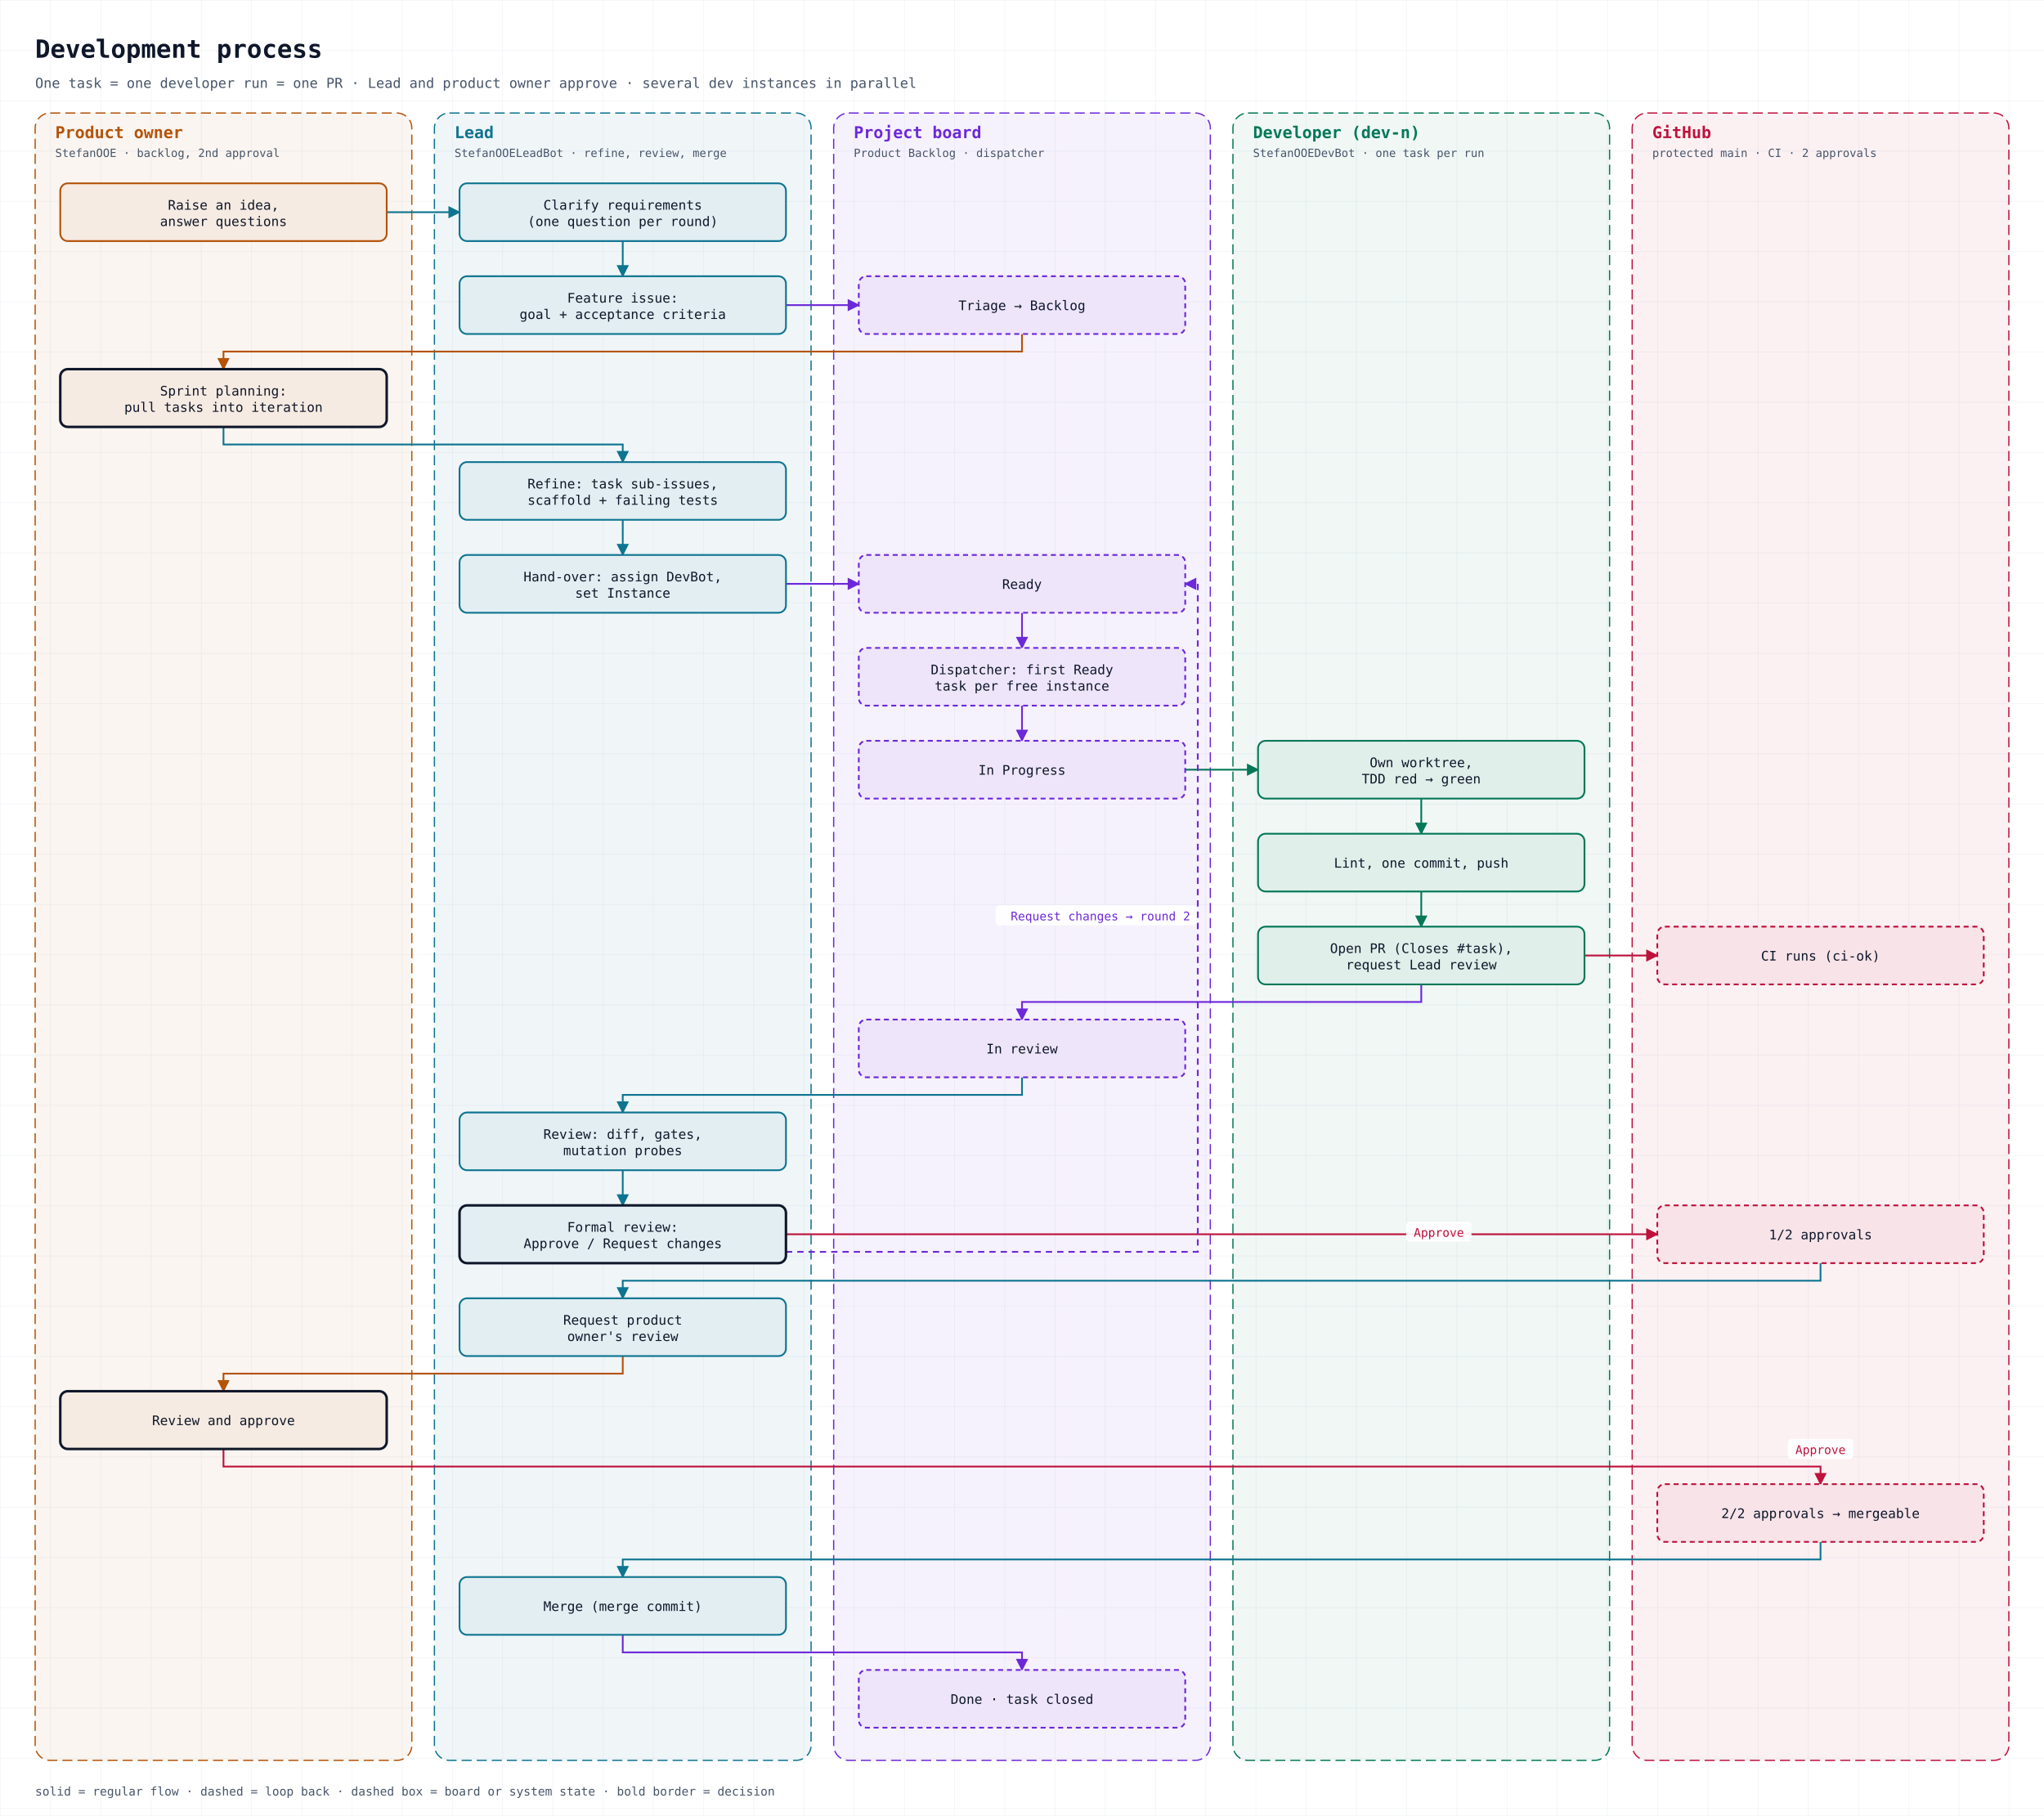
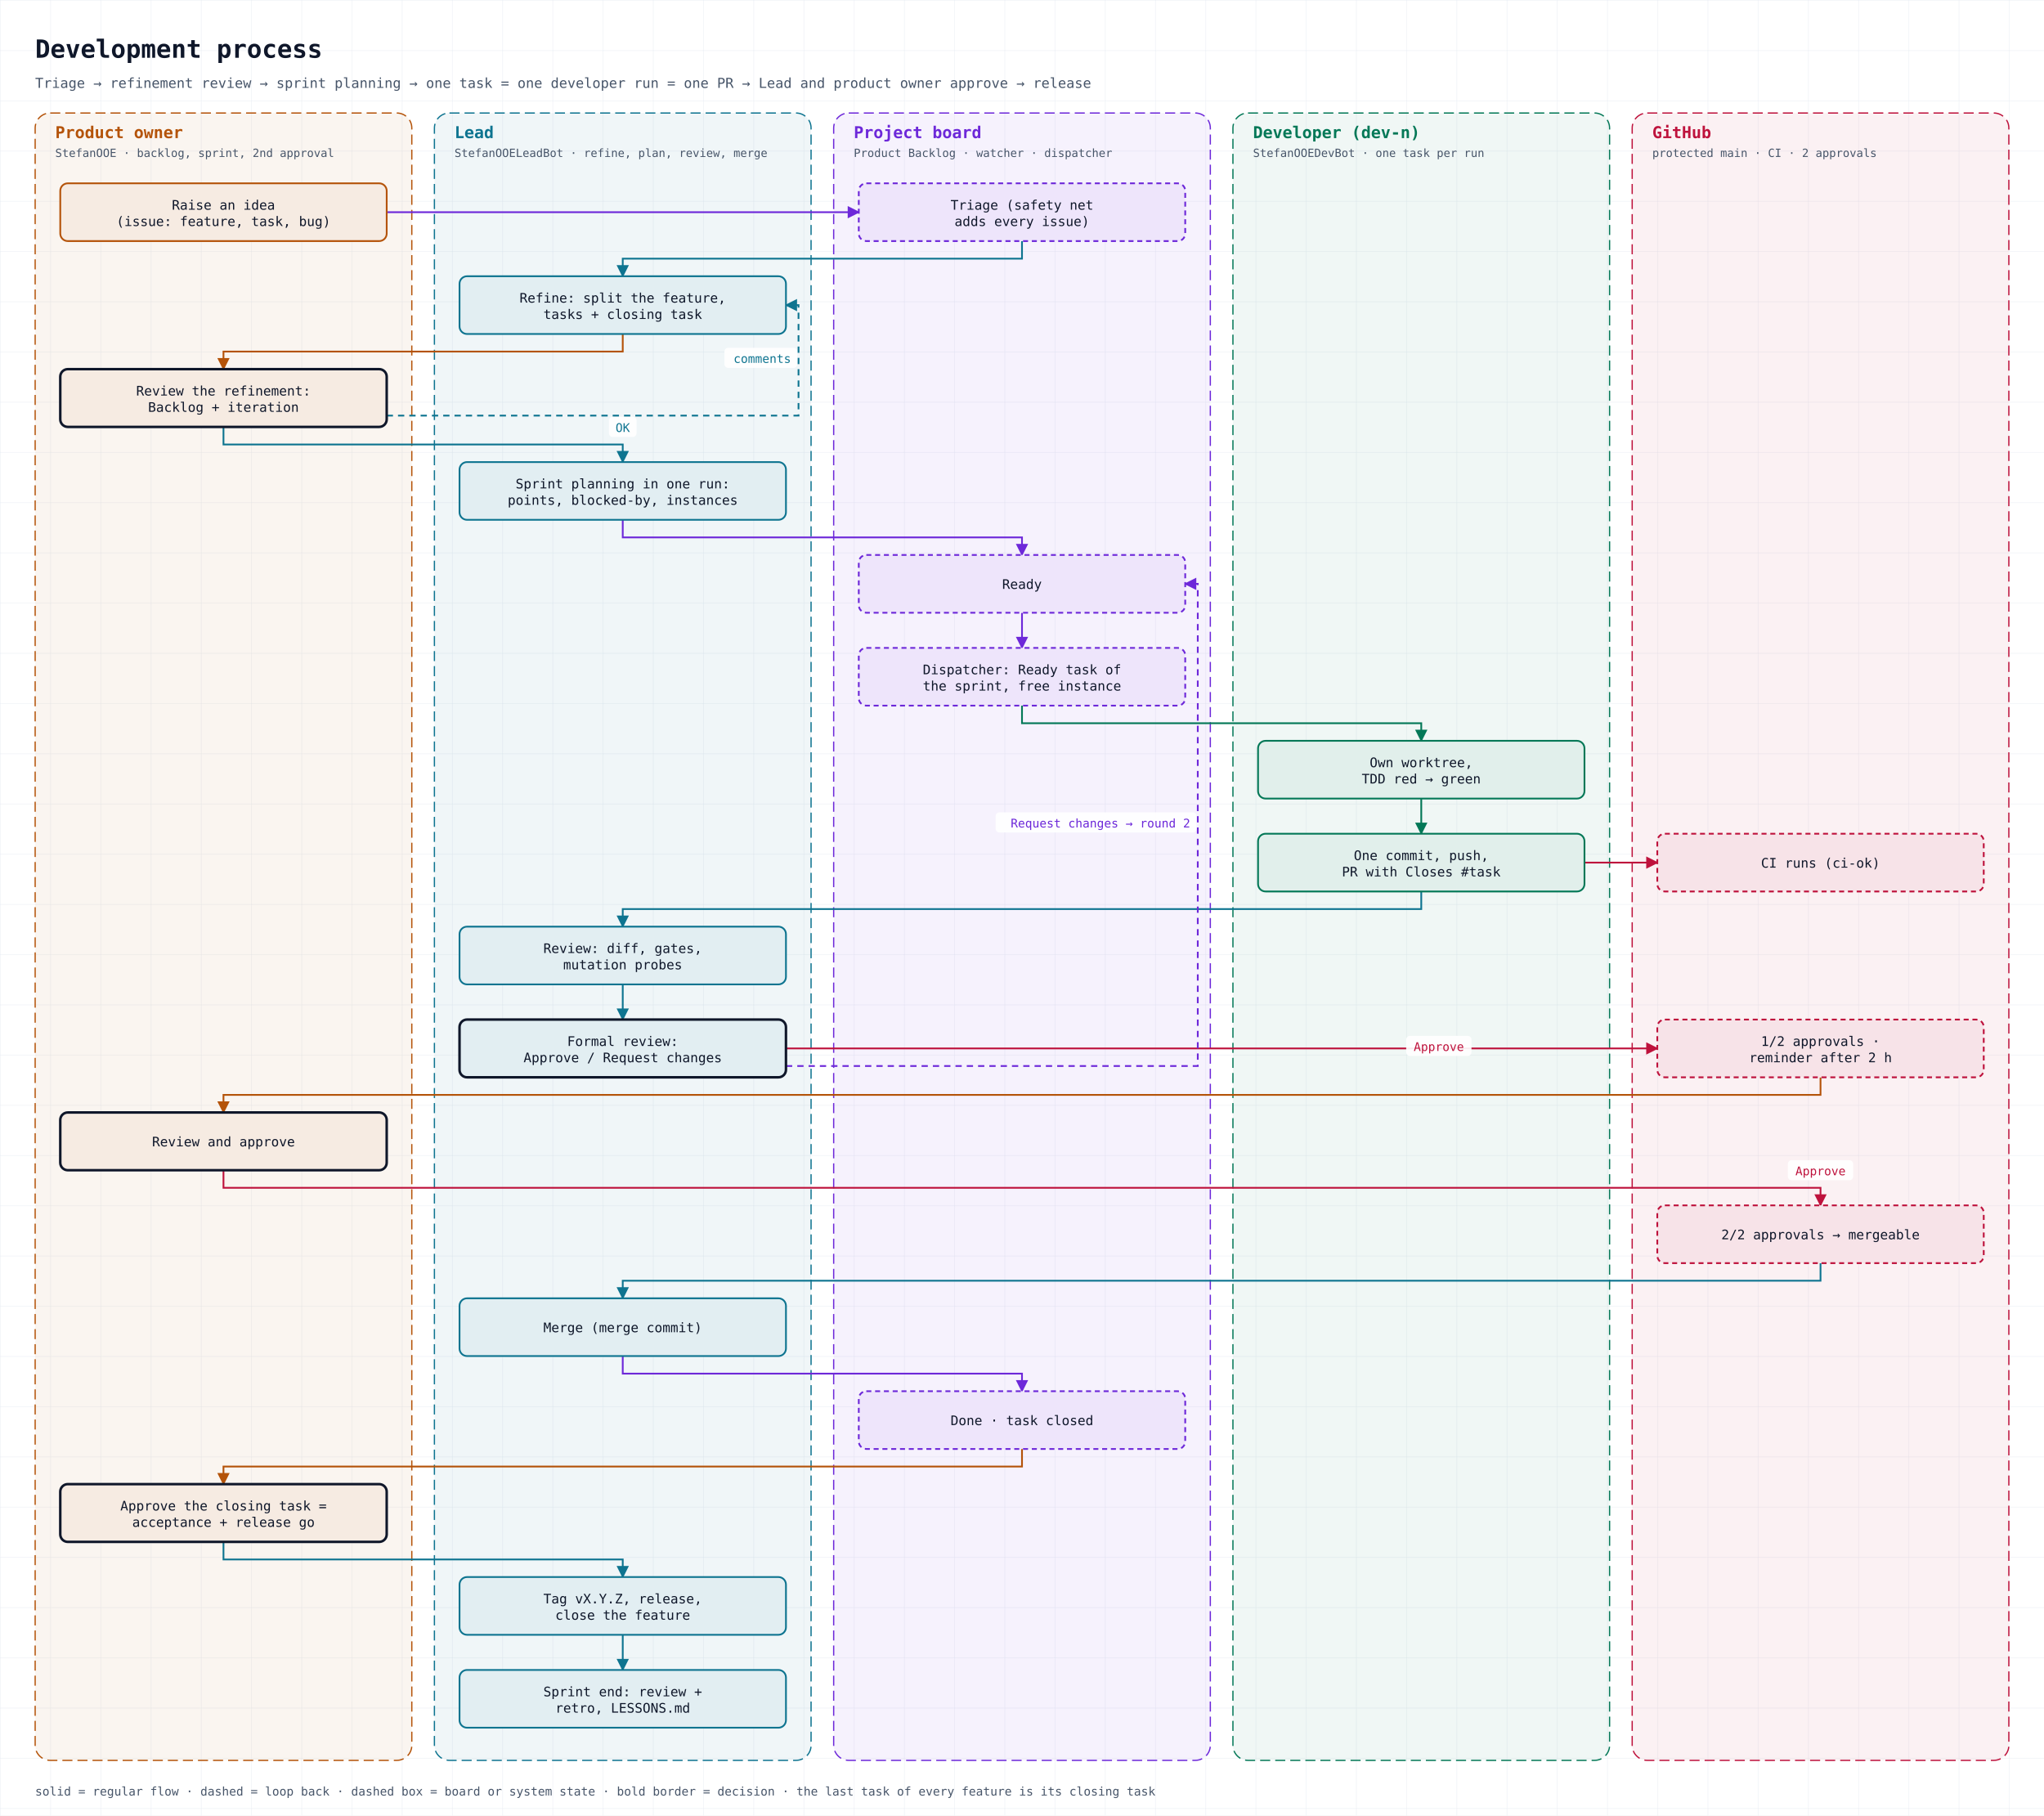
<svg xmlns="http://www.w3.org/2000/svg" width="1628" height="1446" viewBox="0 0 1628 1446" font-family="'JetBrains Mono', ui-monospace, monospace">
  <defs>
    <pattern id="grid" width="40" height="40" patternUnits="userSpaceOnUse">
      <path d="M 40 0 L 0 0 0 40" fill="none" stroke="#e2e8f0" stroke-width="0.5" />
    </pattern>
    <marker id="arrow0" viewBox="0 0 10 10" refX="9" refY="5" markerWidth="7" markerHeight="7" orient="auto-start-reverse">
      <path d="M 0 0 L 10 5 L 0 10 z" fill="#b45309" />
    </marker>
    <marker id="arrow1" viewBox="0 0 10 10" refX="9" refY="5" markerWidth="7" markerHeight="7" orient="auto-start-reverse">
      <path d="M 0 0 L 10 5 L 0 10 z" fill="#0e7490" />
    </marker>
    <marker id="arrow2" viewBox="0 0 10 10" refX="9" refY="5" markerWidth="7" markerHeight="7" orient="auto-start-reverse">
      <path d="M 0 0 L 10 5 L 0 10 z" fill="#6d28d9" />
    </marker>
    <marker id="arrow3" viewBox="0 0 10 10" refX="9" refY="5" markerWidth="7" markerHeight="7" orient="auto-start-reverse">
      <path d="M 0 0 L 10 5 L 0 10 z" fill="#047857" />
    </marker>
    <marker id="arrow4" viewBox="0 0 10 10" refX="9" refY="5" markerWidth="7" markerHeight="7" orient="auto-start-reverse">
      <path d="M 0 0 L 10 5 L 0 10 z" fill="#be123c" />
    </marker>
  </defs>
  <rect width="1628" height="1446" fill="#ffffff" />
  <rect width="1628" height="1446" fill="url(#grid)" />
  <text x="28" y="46" fill="#0f172a" font-size="20" font-weight="bold">Development process</text>
-   <text x="28" y="70" fill="#475569" font-size="11">One task = one developer run = one PR · Lead and product owner approve · several dev instances in parallel</text>
+   <text x="28" y="70" fill="#475569" font-size="11">Triage → refinement review → sprint planning → one task = one developer run = one PR → Lead and product owner approve → release</text>
  <rect x="28" y="90" width="300" height="1312" rx="12" fill="rgba(180, 83, 9, 0.06)" stroke="#b45309" stroke-width="1" stroke-dasharray="8,4" />
  <text x="44" y="110" fill="#b45309" font-size="13" font-weight="bold">Product owner</text>
-   <text x="44" y="125" fill="#475569" font-size="9">StefanOOE · backlog, 2nd approval</text>
+   <text x="44" y="125" fill="#475569" font-size="9">StefanOOE · backlog, sprint, 2nd approval</text>
  <rect x="346" y="90" width="300" height="1312" rx="12" fill="rgba(14, 116, 144, 0.06)" stroke="#0e7490" stroke-width="1" stroke-dasharray="8,4" />
  <text x="362" y="110" fill="#0e7490" font-size="13" font-weight="bold">Lead</text>
-   <text x="362" y="125" fill="#475569" font-size="9">StefanOOELeadBot · refine, review, merge</text>
+   <text x="362" y="125" fill="#475569" font-size="9">StefanOOELeadBot · refine, plan, review, merge</text>
  <rect x="664" y="90" width="300" height="1312" rx="12" fill="rgba(109, 40, 217, 0.06)" stroke="#6d28d9" stroke-width="1" stroke-dasharray="8,4" />
  <text x="680" y="110" fill="#6d28d9" font-size="13" font-weight="bold">Project board</text>
-   <text x="680" y="125" fill="#475569" font-size="9">Product Backlog · dispatcher</text>
+   <text x="680" y="125" fill="#475569" font-size="9">Product Backlog · watcher · dispatcher</text>
  <rect x="982" y="90" width="300" height="1312" rx="12" fill="rgba(4, 120, 87, 0.06)" stroke="#047857" stroke-width="1" stroke-dasharray="8,4" />
  <text x="998" y="110" fill="#047857" font-size="13" font-weight="bold">Developer (dev-n)</text>
  <text x="998" y="125" fill="#475569" font-size="9">StefanOOEDevBot · one task per run</text>
  <rect x="1300" y="90" width="300" height="1312" rx="12" fill="rgba(190, 18, 60, 0.06)" stroke="#be123c" stroke-width="1" stroke-dasharray="8,4" />
  <text x="1316" y="110" fill="#be123c" font-size="13" font-weight="bold">GitHub</text>
  <text x="1316" y="125" fill="#475569" font-size="9">protected main · CI · 2 approvals</text>
-   <path d="M 308 169 L 366 169" fill="none" stroke="#0e7490" stroke-width="1.4" marker-end="url(#arrow1)" />
-   <path d="M 496 192 L 496 220" fill="none" stroke="#0e7490" stroke-width="1.4" marker-end="url(#arrow1)" />
-   <path d="M 626 243 L 684 243" fill="none" stroke="#6d28d9" stroke-width="1.4" marker-end="url(#arrow2)" />
-   <path d="M 814 266 L 814 280 L 178 280 L 178 294" fill="none" stroke="#b45309" stroke-width="1.4" marker-end="url(#arrow0)" />
+   <path d="M 308 169 L 684 169" fill="none" stroke="#6d28d9" stroke-width="1.4" marker-end="url(#arrow2)" />
+   <path d="M 814 192 L 814 206 L 496 206 L 496 220" fill="none" stroke="#0e7490" stroke-width="1.4" marker-end="url(#arrow1)" />
+   <path d="M 496 266 L 496 280 L 178 280 L 178 294" fill="none" stroke="#b45309" stroke-width="1.4" marker-end="url(#arrow0)" />
  <path d="M 178 340 L 178 354 L 496 354 L 496 368" fill="none" stroke="#0e7490" stroke-width="1.4" marker-end="url(#arrow1)" />
-   <path d="M 496 414 L 496 442" fill="none" stroke="#0e7490" stroke-width="1.4" marker-end="url(#arrow1)" />
-   <path d="M 626 465 L 684 465" fill="none" stroke="#6d28d9" stroke-width="1.4" marker-end="url(#arrow2)" />
+   <rect x="485" y="332" width="22" height="16" rx="3" fill="#ffffff" opacity="0.92" />
+   <text x="496" y="344" fill="#0e7490" font-size="9.5" text-anchor="middle">OK</text>
+   <path d="M 496 414 L 496 428 L 814 428 L 814 442" fill="none" stroke="#6d28d9" stroke-width="1.4" marker-end="url(#arrow2)" />
  <path d="M 814 488 L 814 516" fill="none" stroke="#6d28d9" stroke-width="1.4" marker-end="url(#arrow2)" />
-   <path d="M 814 562 L 814 590" fill="none" stroke="#6d28d9" stroke-width="1.4" marker-end="url(#arrow2)" />
-   <path d="M 944 613 L 1002 613" fill="none" stroke="#047857" stroke-width="1.4" marker-end="url(#arrow3)" />
+   <path d="M 814 562 L 814 576 L 1132 576 L 1132 590" fill="none" stroke="#047857" stroke-width="1.4" marker-end="url(#arrow3)" />
  <path d="M 1132 636 L 1132 664" fill="none" stroke="#047857" stroke-width="1.4" marker-end="url(#arrow3)" />
-   <path d="M 1132 710 L 1132 738" fill="none" stroke="#047857" stroke-width="1.4" marker-end="url(#arrow3)" />
-   <path d="M 1262 761 L 1320 761" fill="none" stroke="#be123c" stroke-width="1.4" marker-end="url(#arrow4)" />
-   <path d="M 1132 784 L 1132 798 L 814 798 L 814 812" fill="none" stroke="#6d28d9" stroke-width="1.4" marker-end="url(#arrow2)" />
-   <path d="M 814 858 L 814 872 L 496 872 L 496 886" fill="none" stroke="#0e7490" stroke-width="1.4" marker-end="url(#arrow1)" />
-   <path d="M 496 932 L 496 960" fill="none" stroke="#0e7490" stroke-width="1.4" marker-end="url(#arrow1)" />
-   <path d="M 626 983 L 1320 983" fill="none" stroke="#be123c" stroke-width="1.4" marker-end="url(#arrow4)" />
-   <rect x="1120" y="973" width="52" height="16" rx="3" fill="#ffffff" opacity="0.92" />
-   <text x="1146" y="985" fill="#be123c" font-size="9.5" text-anchor="middle">Approve</text>
+   <path d="M 1262 687 L 1320 687" fill="none" stroke="#be123c" stroke-width="1.4" marker-end="url(#arrow4)" />
+   <path d="M 1132 710 L 1132 724 L 496 724 L 496 738" fill="none" stroke="#0e7490" stroke-width="1.4" marker-end="url(#arrow1)" />
+   <path d="M 496 784 L 496 812" fill="none" stroke="#0e7490" stroke-width="1.4" marker-end="url(#arrow1)" />
+   <path d="M 626 835 L 1320 835" fill="none" stroke="#be123c" stroke-width="1.4" marker-end="url(#arrow4)" />
+   <rect x="1120" y="825" width="52" height="16" rx="3" fill="#ffffff" opacity="0.92" />
+   <text x="1146" y="837" fill="#be123c" font-size="9.5" text-anchor="middle">Approve</text>
+   <path d="M 1450 858 L 1450 872 L 178 872 L 178 886" fill="none" stroke="#b45309" stroke-width="1.4" marker-end="url(#arrow0)" />
+   <path d="M 178 932 L 178 946 L 1450 946 L 1450 960" fill="none" stroke="#be123c" stroke-width="1.4" marker-end="url(#arrow4)" />
+   <rect x="1424" y="924" width="52" height="16" rx="3" fill="#ffffff" opacity="0.92" />
+   <text x="1450" y="936" fill="#be123c" font-size="9.5" text-anchor="middle">Approve</text>
  <path d="M 1450 1006 L 1450 1020 L 496 1020 L 496 1034" fill="none" stroke="#0e7490" stroke-width="1.4" marker-end="url(#arrow1)" />
-   <path d="M 496 1080 L 496 1094 L 178 1094 L 178 1108" fill="none" stroke="#b45309" stroke-width="1.4" marker-end="url(#arrow0)" />
-   <path d="M 178 1154 L 178 1168 L 1450 1168 L 1450 1182" fill="none" stroke="#be123c" stroke-width="1.4" marker-end="url(#arrow4)" />
-   <rect x="1424" y="1146" width="52" height="16" rx="3" fill="#ffffff" opacity="0.92" />
-   <text x="1450" y="1158" fill="#be123c" font-size="9.5" text-anchor="middle">Approve</text>
-   <path d="M 1450 1228 L 1450 1242 L 496 1242 L 496 1256" fill="none" stroke="#0e7490" stroke-width="1.4" marker-end="url(#arrow1)" />
-   <path d="M 496 1302 L 496 1316 L 814 1316 L 814 1330" fill="none" stroke="#6d28d9" stroke-width="1.4" marker-end="url(#arrow2)" />
-   <path d="M 626 997 L 954 997 L 954 465 L 944 465" fill="none" stroke="#6d28d9" stroke-width="1.4" stroke-dasharray="5,4" marker-end="url(#arrow2)" />
-   <rect x="793" y="721" width="160" height="16" rx="3" fill="#ffffff" opacity="0.92" />
-   <text x="948" y="733" fill="#6d28d9" font-size="9.5" text-anchor="end">Request changes → round 2</text>
+   <path d="M 496 1080 L 496 1094 L 814 1094 L 814 1108" fill="none" stroke="#6d28d9" stroke-width="1.4" marker-end="url(#arrow2)" />
+   <path d="M 814 1154 L 814 1168 L 178 1168 L 178 1182" fill="none" stroke="#b45309" stroke-width="1.4" marker-end="url(#arrow0)" />
+   <path d="M 178 1228 L 178 1242 L 496 1242 L 496 1256" fill="none" stroke="#0e7490" stroke-width="1.4" marker-end="url(#arrow1)" />
+   <path d="M 496 1302 L 496 1330" fill="none" stroke="#0e7490" stroke-width="1.4" marker-end="url(#arrow1)" />
+   <path d="M 626 849 L 954 849 L 954 465 L 944 465" fill="none" stroke="#6d28d9" stroke-width="1.4" stroke-dasharray="5,4" marker-end="url(#arrow2)" />
+   <rect x="793" y="647" width="160" height="16" rx="3" fill="#ffffff" opacity="0.92" />
+   <text x="948" y="659" fill="#6d28d9" font-size="9.5" text-anchor="end">Request changes → round 2</text>
+   <path d="M 308 331 L 636 331 L 636 243 L 626 243" fill="none" stroke="#0e7490" stroke-width="1.4" stroke-dasharray="5,4" marker-end="url(#arrow1)" />
+   <rect x="577" y="277" width="58" height="16" rx="3" fill="#ffffff" opacity="0.92" />
+   <text x="630" y="289" fill="#0e7490" font-size="9.5" text-anchor="end">comments</text>
  <rect x="48" y="146" width="260" height="46" rx="6" fill="#ffffff" />
  <rect x="48" y="146" width="260" height="46" rx="6" fill="rgba(180, 83, 9, 0.12)" stroke="#b45309" stroke-width="1.4" />
-   <text x="178" y="167" fill="#0f172a" font-size="10.5" text-anchor="middle">Raise an idea,</text>
-   <text x="178" y="180" fill="#0f172a" font-size="10.5" text-anchor="middle">answer questions</text>
-   <rect x="366" y="146" width="260" height="46" rx="6" fill="#ffffff" />
-   <rect x="366" y="146" width="260" height="46" rx="6" fill="rgba(14, 116, 144, 0.12)" stroke="#0e7490" stroke-width="1.4" />
-   <text x="496" y="167" fill="#0f172a" font-size="10.5" text-anchor="middle">Clarify requirements</text>
-   <text x="496" y="180" fill="#0f172a" font-size="10.5" text-anchor="middle">(one question per round)</text>
+   <text x="178" y="167" fill="#0f172a" font-size="10.5" text-anchor="middle">Raise an idea</text>
+   <text x="178" y="180" fill="#0f172a" font-size="10.5" text-anchor="middle">(issue: feature, task, bug)</text>
+   <rect x="684" y="146" width="260" height="46" rx="6" fill="#ffffff" />
+   <rect x="684" y="146" width="260" height="46" rx="6" fill="rgba(109, 40, 217, 0.12)" stroke="#6d28d9" stroke-width="1.4" stroke-dasharray="4,3" />
+   <text x="814" y="167" fill="#0f172a" font-size="10.5" text-anchor="middle">Triage (safety net</text>
+   <text x="814" y="180" fill="#0f172a" font-size="10.5" text-anchor="middle">adds every issue)</text>
  <rect x="366" y="220" width="260" height="46" rx="6" fill="#ffffff" />
  <rect x="366" y="220" width="260" height="46" rx="6" fill="rgba(14, 116, 144, 0.12)" stroke="#0e7490" stroke-width="1.4" />
-   <text x="496" y="241" fill="#0f172a" font-size="10.5" text-anchor="middle">Feature issue:</text>
-   <text x="496" y="254" fill="#0f172a" font-size="10.5" text-anchor="middle">goal + acceptance criteria</text>
-   <rect x="684" y="220" width="260" height="46" rx="6" fill="#ffffff" />
-   <rect x="684" y="220" width="260" height="46" rx="6" fill="rgba(109, 40, 217, 0.12)" stroke="#6d28d9" stroke-width="1.4" stroke-dasharray="4,3" />
-   <text x="814" y="247" fill="#0f172a" font-size="10.5" text-anchor="middle">Triage → Backlog</text>
+   <text x="496" y="241" fill="#0f172a" font-size="10.5" text-anchor="middle">Refine: split the feature,</text>
+   <text x="496" y="254" fill="#0f172a" font-size="10.5" text-anchor="middle">tasks + closing task</text>
  <rect x="48" y="294" width="260" height="46" rx="6" fill="#ffffff" />
  <rect x="48" y="294" width="260" height="46" rx="6" fill="rgba(180, 83, 9, 0.12)" stroke="#0f172a" stroke-width="2" />
-   <text x="178" y="315" fill="#0f172a" font-size="10.5" text-anchor="middle">Sprint planning:</text>
-   <text x="178" y="328" fill="#0f172a" font-size="10.5" text-anchor="middle">pull tasks into iteration</text>
+   <text x="178" y="315" fill="#0f172a" font-size="10.5" text-anchor="middle">Review the refinement:</text>
+   <text x="178" y="328" fill="#0f172a" font-size="10.5" text-anchor="middle">Backlog + iteration</text>
  <rect x="366" y="368" width="260" height="46" rx="6" fill="#ffffff" />
  <rect x="366" y="368" width="260" height="46" rx="6" fill="rgba(14, 116, 144, 0.12)" stroke="#0e7490" stroke-width="1.4" />
-   <text x="496" y="389" fill="#0f172a" font-size="10.5" text-anchor="middle">Refine: task sub-issues,</text>
-   <text x="496" y="402" fill="#0f172a" font-size="10.5" text-anchor="middle">scaffold + failing tests</text>
-   <rect x="366" y="442" width="260" height="46" rx="6" fill="#ffffff" />
-   <rect x="366" y="442" width="260" height="46" rx="6" fill="rgba(14, 116, 144, 0.12)" stroke="#0e7490" stroke-width="1.4" />
-   <text x="496" y="463" fill="#0f172a" font-size="10.5" text-anchor="middle">Hand-over: assign DevBot,</text>
-   <text x="496" y="476" fill="#0f172a" font-size="10.5" text-anchor="middle">set Instance</text>
+   <text x="496" y="389" fill="#0f172a" font-size="10.5" text-anchor="middle">Sprint planning in one run:</text>
+   <text x="496" y="402" fill="#0f172a" font-size="10.5" text-anchor="middle">points, blocked-by, instances</text>
  <rect x="684" y="442" width="260" height="46" rx="6" fill="#ffffff" />
  <rect x="684" y="442" width="260" height="46" rx="6" fill="rgba(109, 40, 217, 0.12)" stroke="#6d28d9" stroke-width="1.4" stroke-dasharray="4,3" />
  <text x="814" y="469" fill="#0f172a" font-size="10.5" text-anchor="middle">Ready</text>
  <rect x="684" y="516" width="260" height="46" rx="6" fill="#ffffff" />
  <rect x="684" y="516" width="260" height="46" rx="6" fill="rgba(109, 40, 217, 0.12)" stroke="#6d28d9" stroke-width="1.4" stroke-dasharray="4,3" />
-   <text x="814" y="537" fill="#0f172a" font-size="10.5" text-anchor="middle">Dispatcher: first Ready</text>
-   <text x="814" y="550" fill="#0f172a" font-size="10.5" text-anchor="middle">task per free instance</text>
-   <rect x="684" y="590" width="260" height="46" rx="6" fill="#ffffff" />
-   <rect x="684" y="590" width="260" height="46" rx="6" fill="rgba(109, 40, 217, 0.12)" stroke="#6d28d9" stroke-width="1.4" stroke-dasharray="4,3" />
-   <text x="814" y="617" fill="#0f172a" font-size="10.5" text-anchor="middle">In Progress</text>
+   <text x="814" y="537" fill="#0f172a" font-size="10.5" text-anchor="middle">Dispatcher: Ready task of</text>
+   <text x="814" y="550" fill="#0f172a" font-size="10.5" text-anchor="middle">the sprint, free instance</text>
  <rect x="1002" y="590" width="260" height="46" rx="6" fill="#ffffff" />
  <rect x="1002" y="590" width="260" height="46" rx="6" fill="rgba(4, 120, 87, 0.12)" stroke="#047857" stroke-width="1.4" />
  <text x="1132" y="611" fill="#0f172a" font-size="10.5" text-anchor="middle">Own worktree,</text>
  <text x="1132" y="624" fill="#0f172a" font-size="10.5" text-anchor="middle">TDD red → green</text>
  <rect x="1002" y="664" width="260" height="46" rx="6" fill="#ffffff" />
  <rect x="1002" y="664" width="260" height="46" rx="6" fill="rgba(4, 120, 87, 0.12)" stroke="#047857" stroke-width="1.4" />
-   <text x="1132" y="691" fill="#0f172a" font-size="10.5" text-anchor="middle">Lint, one commit, push</text>
-   <rect x="1002" y="738" width="260" height="46" rx="6" fill="#ffffff" />
-   <rect x="1002" y="738" width="260" height="46" rx="6" fill="rgba(4, 120, 87, 0.12)" stroke="#047857" stroke-width="1.4" />
-   <text x="1132" y="759" fill="#0f172a" font-size="10.5" text-anchor="middle">Open PR (Closes #task),</text>
-   <text x="1132" y="772" fill="#0f172a" font-size="10.5" text-anchor="middle">request Lead review</text>
-   <rect x="1320" y="738" width="260" height="46" rx="6" fill="#ffffff" />
-   <rect x="1320" y="738" width="260" height="46" rx="6" fill="rgba(190, 18, 60, 0.12)" stroke="#be123c" stroke-width="1.4" stroke-dasharray="4,3" />
-   <text x="1450" y="765" fill="#0f172a" font-size="10.5" text-anchor="middle">CI runs (ci-ok)</text>
-   <rect x="684" y="812" width="260" height="46" rx="6" fill="#ffffff" />
-   <rect x="684" y="812" width="260" height="46" rx="6" fill="rgba(109, 40, 217, 0.12)" stroke="#6d28d9" stroke-width="1.4" stroke-dasharray="4,3" />
-   <text x="814" y="839" fill="#0f172a" font-size="10.5" text-anchor="middle">In review</text>
-   <rect x="366" y="886" width="260" height="46" rx="6" fill="#ffffff" />
-   <rect x="366" y="886" width="260" height="46" rx="6" fill="rgba(14, 116, 144, 0.12)" stroke="#0e7490" stroke-width="1.4" />
-   <text x="496" y="907" fill="#0f172a" font-size="10.5" text-anchor="middle">Review: diff, gates,</text>
-   <text x="496" y="920" fill="#0f172a" font-size="10.5" text-anchor="middle">mutation probes</text>
-   <rect x="366" y="960" width="260" height="46" rx="6" fill="#ffffff" />
-   <rect x="366" y="960" width="260" height="46" rx="6" fill="rgba(14, 116, 144, 0.12)" stroke="#0f172a" stroke-width="2" />
-   <text x="496" y="981" fill="#0f172a" font-size="10.5" text-anchor="middle">Formal review:</text>
-   <text x="496" y="994" fill="#0f172a" font-size="10.5" text-anchor="middle">Approve / Request changes</text>
+   <text x="1132" y="685" fill="#0f172a" font-size="10.5" text-anchor="middle">One commit, push,</text>
+   <text x="1132" y="698" fill="#0f172a" font-size="10.5" text-anchor="middle">PR with Closes #task</text>
+   <rect x="1320" y="664" width="260" height="46" rx="6" fill="#ffffff" />
+   <rect x="1320" y="664" width="260" height="46" rx="6" fill="rgba(190, 18, 60, 0.12)" stroke="#be123c" stroke-width="1.4" stroke-dasharray="4,3" />
+   <text x="1450" y="691" fill="#0f172a" font-size="10.5" text-anchor="middle">CI runs (ci-ok)</text>
+   <rect x="366" y="738" width="260" height="46" rx="6" fill="#ffffff" />
+   <rect x="366" y="738" width="260" height="46" rx="6" fill="rgba(14, 116, 144, 0.12)" stroke="#0e7490" stroke-width="1.4" />
+   <text x="496" y="759" fill="#0f172a" font-size="10.5" text-anchor="middle">Review: diff, gates,</text>
+   <text x="496" y="772" fill="#0f172a" font-size="10.5" text-anchor="middle">mutation probes</text>
+   <rect x="366" y="812" width="260" height="46" rx="6" fill="#ffffff" />
+   <rect x="366" y="812" width="260" height="46" rx="6" fill="rgba(14, 116, 144, 0.12)" stroke="#0f172a" stroke-width="2" />
+   <text x="496" y="833" fill="#0f172a" font-size="10.5" text-anchor="middle">Formal review:</text>
+   <text x="496" y="846" fill="#0f172a" font-size="10.5" text-anchor="middle">Approve / Request changes</text>
+   <rect x="1320" y="812" width="260" height="46" rx="6" fill="#ffffff" />
+   <rect x="1320" y="812" width="260" height="46" rx="6" fill="rgba(190, 18, 60, 0.12)" stroke="#be123c" stroke-width="1.4" stroke-dasharray="4,3" />
+   <text x="1450" y="833" fill="#0f172a" font-size="10.5" text-anchor="middle">1/2 approvals ·</text>
+   <text x="1450" y="846" fill="#0f172a" font-size="10.5" text-anchor="middle">reminder after 2 h</text>
+   <rect x="48" y="886" width="260" height="46" rx="6" fill="#ffffff" />
+   <rect x="48" y="886" width="260" height="46" rx="6" fill="rgba(180, 83, 9, 0.12)" stroke="#0f172a" stroke-width="2" />
+   <text x="178" y="913" fill="#0f172a" font-size="10.5" text-anchor="middle">Review and approve</text>
  <rect x="1320" y="960" width="260" height="46" rx="6" fill="#ffffff" />
  <rect x="1320" y="960" width="260" height="46" rx="6" fill="rgba(190, 18, 60, 0.12)" stroke="#be123c" stroke-width="1.4" stroke-dasharray="4,3" />
-   <text x="1450" y="987" fill="#0f172a" font-size="10.5" text-anchor="middle">1/2 approvals</text>
+   <text x="1450" y="987" fill="#0f172a" font-size="10.5" text-anchor="middle">2/2 approvals → mergeable</text>
  <rect x="366" y="1034" width="260" height="46" rx="6" fill="#ffffff" />
  <rect x="366" y="1034" width="260" height="46" rx="6" fill="rgba(14, 116, 144, 0.12)" stroke="#0e7490" stroke-width="1.4" />
-   <text x="496" y="1055" fill="#0f172a" font-size="10.5" text-anchor="middle">Request product</text>
-   <text x="496" y="1068" fill="#0f172a" font-size="10.5" text-anchor="middle">owner's review</text>
-   <rect x="48" y="1108" width="260" height="46" rx="6" fill="#ffffff" />
-   <rect x="48" y="1108" width="260" height="46" rx="6" fill="rgba(180, 83, 9, 0.12)" stroke="#0f172a" stroke-width="2" />
-   <text x="178" y="1135" fill="#0f172a" font-size="10.5" text-anchor="middle">Review and approve</text>
-   <rect x="1320" y="1182" width="260" height="46" rx="6" fill="#ffffff" />
-   <rect x="1320" y="1182" width="260" height="46" rx="6" fill="rgba(190, 18, 60, 0.12)" stroke="#be123c" stroke-width="1.4" stroke-dasharray="4,3" />
-   <text x="1450" y="1209" fill="#0f172a" font-size="10.5" text-anchor="middle">2/2 approvals → mergeable</text>
+   <text x="496" y="1061" fill="#0f172a" font-size="10.5" text-anchor="middle">Merge (merge commit)</text>
+   <rect x="684" y="1108" width="260" height="46" rx="6" fill="#ffffff" />
+   <rect x="684" y="1108" width="260" height="46" rx="6" fill="rgba(109, 40, 217, 0.12)" stroke="#6d28d9" stroke-width="1.4" stroke-dasharray="4,3" />
+   <text x="814" y="1135" fill="#0f172a" font-size="10.5" text-anchor="middle">Done · task closed</text>
+   <rect x="48" y="1182" width="260" height="46" rx="6" fill="#ffffff" />
+   <rect x="48" y="1182" width="260" height="46" rx="6" fill="rgba(180, 83, 9, 0.12)" stroke="#0f172a" stroke-width="2" />
+   <text x="178" y="1203" fill="#0f172a" font-size="10.5" text-anchor="middle">Approve the closing task =</text>
+   <text x="178" y="1216" fill="#0f172a" font-size="10.5" text-anchor="middle">acceptance + release go</text>
  <rect x="366" y="1256" width="260" height="46" rx="6" fill="#ffffff" />
  <rect x="366" y="1256" width="260" height="46" rx="6" fill="rgba(14, 116, 144, 0.12)" stroke="#0e7490" stroke-width="1.4" />
-   <text x="496" y="1283" fill="#0f172a" font-size="10.5" text-anchor="middle">Merge (merge commit)</text>
-   <rect x="684" y="1330" width="260" height="46" rx="6" fill="#ffffff" />
-   <rect x="684" y="1330" width="260" height="46" rx="6" fill="rgba(109, 40, 217, 0.12)" stroke="#6d28d9" stroke-width="1.4" stroke-dasharray="4,3" />
-   <text x="814" y="1357" fill="#0f172a" font-size="10.5" text-anchor="middle">Done · task closed</text>
-   <text x="28" y="1430" fill="#475569" font-size="9.5">solid = regular flow · dashed = loop back · dashed box = board or system state · bold border = decision</text>
+   <text x="496" y="1277" fill="#0f172a" font-size="10.5" text-anchor="middle">Tag vX.Y.Z, release,</text>
+   <text x="496" y="1290" fill="#0f172a" font-size="10.5" text-anchor="middle">close the feature</text>
+   <rect x="366" y="1330" width="260" height="46" rx="6" fill="#ffffff" />
+   <rect x="366" y="1330" width="260" height="46" rx="6" fill="rgba(14, 116, 144, 0.12)" stroke="#0e7490" stroke-width="1.4" />
+   <text x="496" y="1351" fill="#0f172a" font-size="10.5" text-anchor="middle">Sprint end: review +</text>
+   <text x="496" y="1364" fill="#0f172a" font-size="10.5" text-anchor="middle">retro, LESSONS.md</text>
+   <text x="28" y="1430" fill="#475569" font-size="9.5">solid = regular flow · dashed = loop back · dashed box = board or system state · bold border = decision · the last task of every feature is its closing task</text>
</svg>
